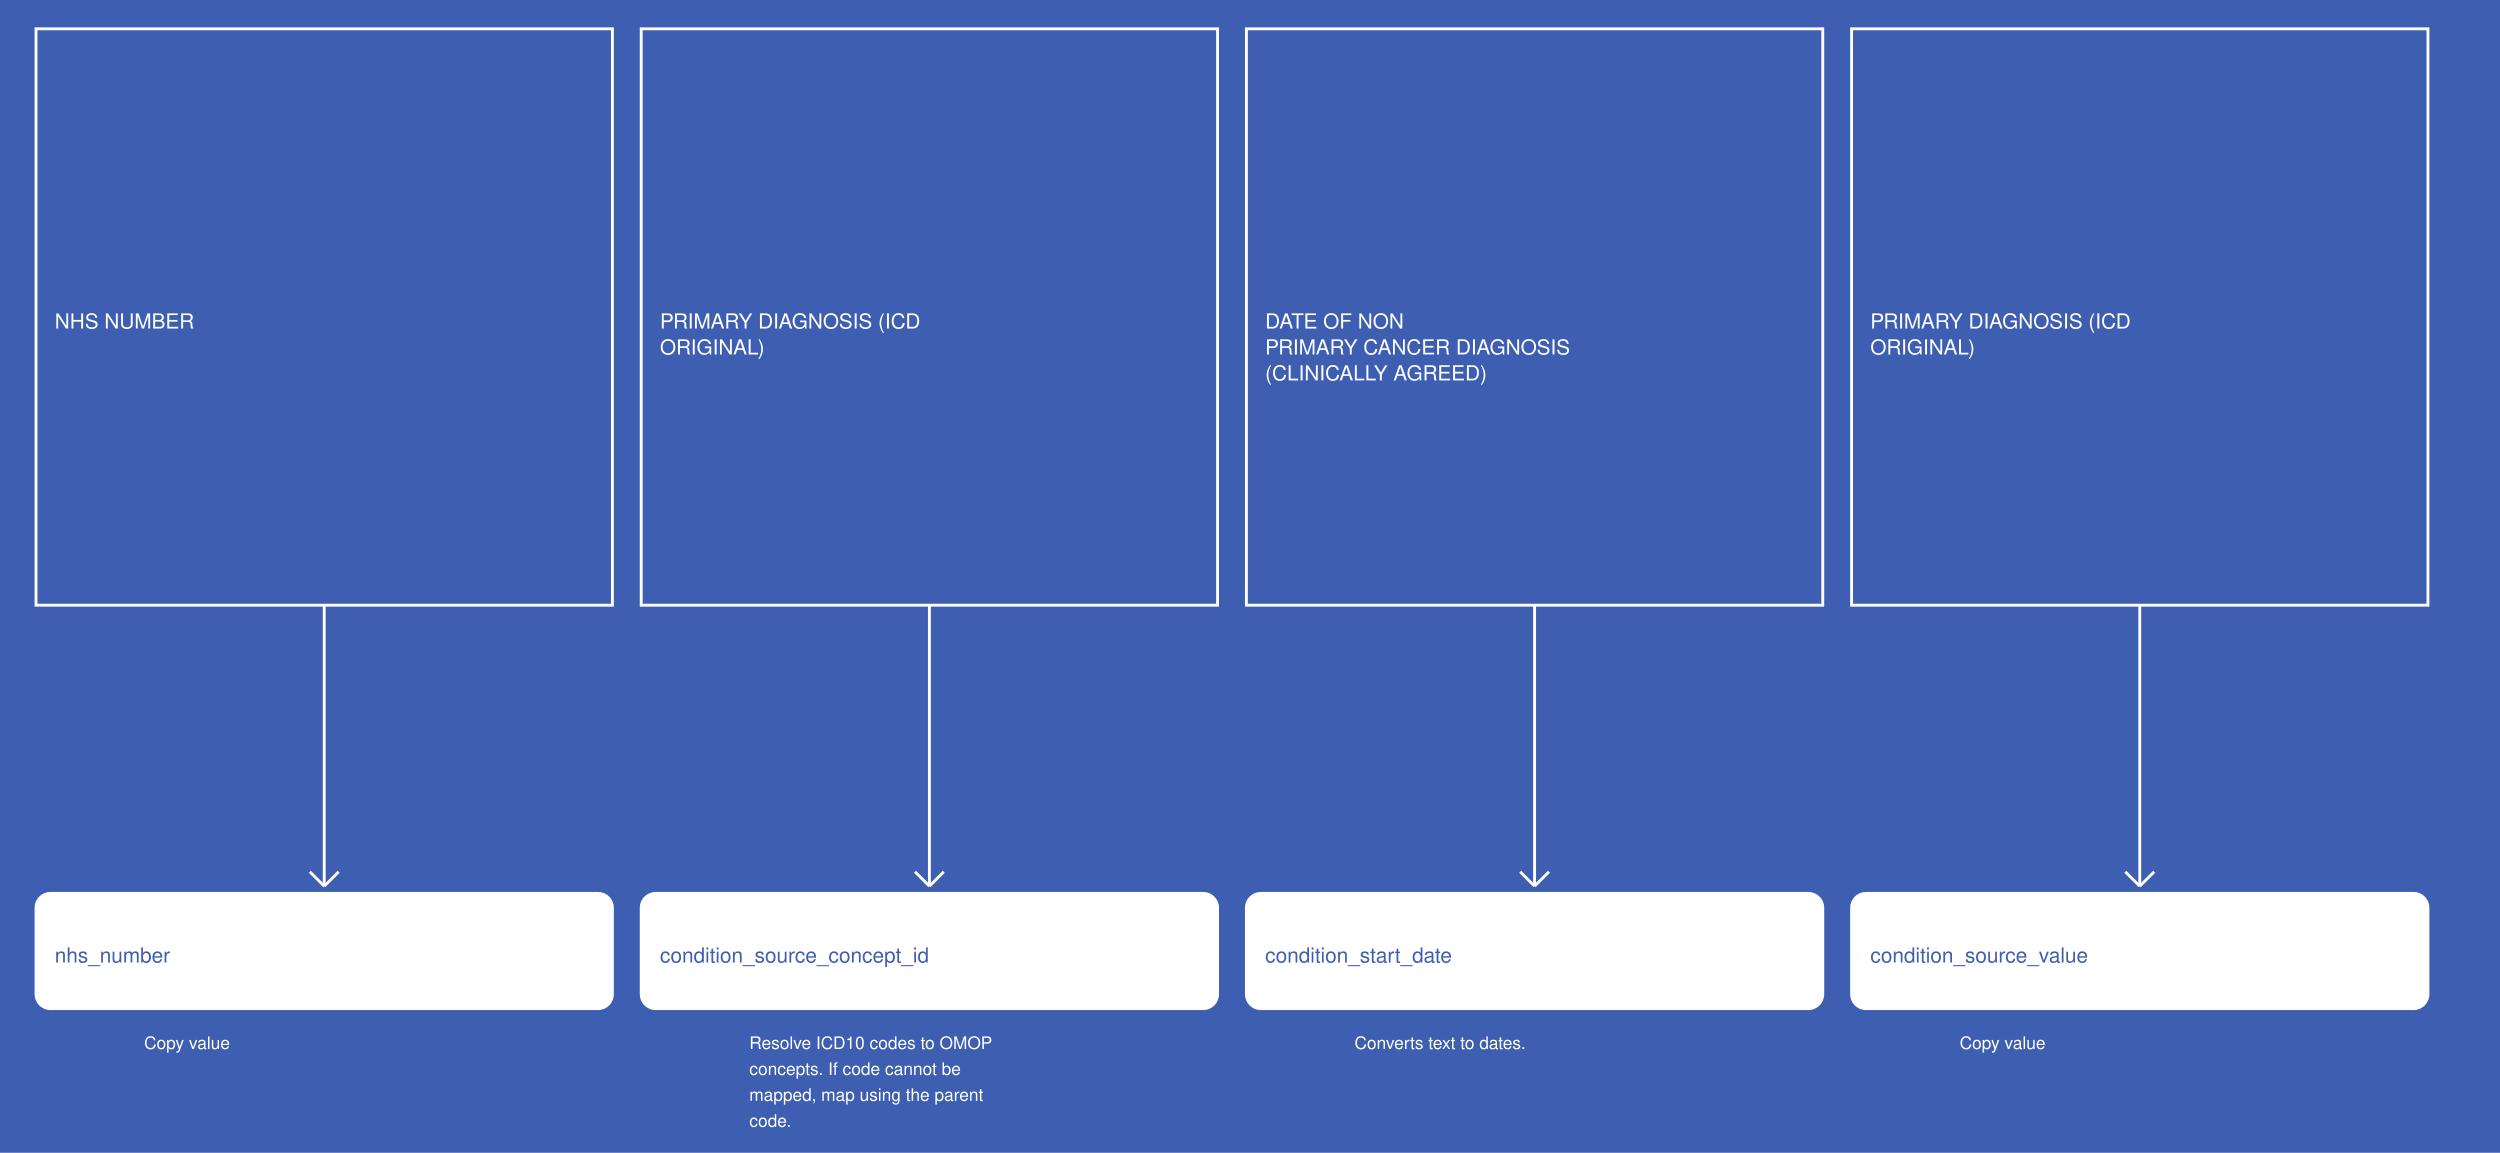
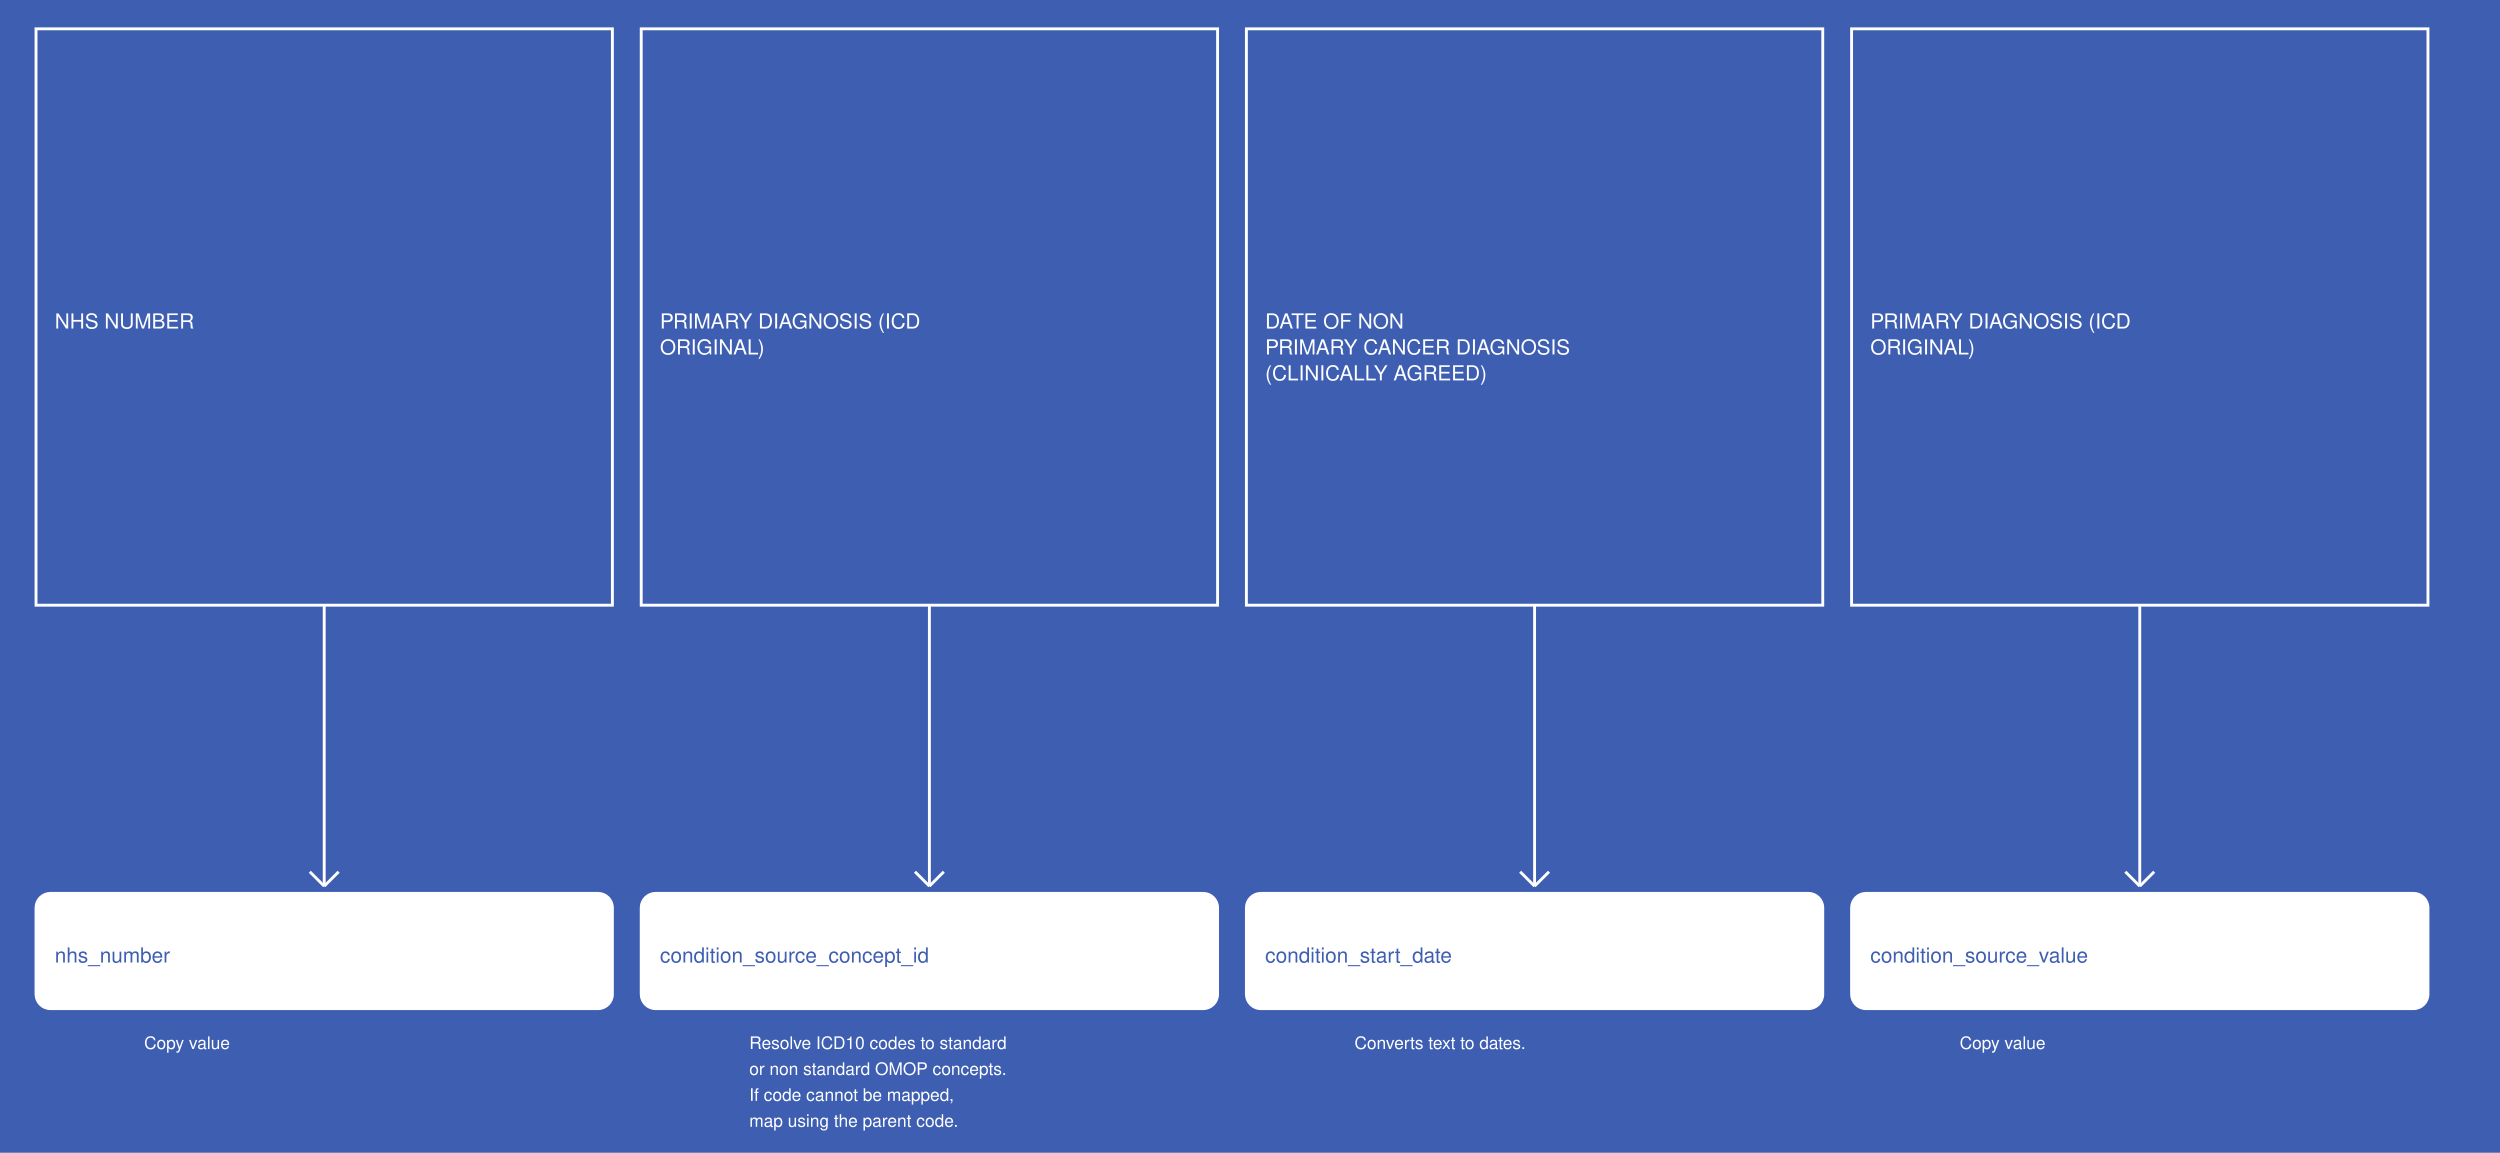
<svg xmlns="http://www.w3.org/2000/svg" width="1735" height="800">
  <rect width="100%" height="100%" fill="#3E5EB2" />
  <g>
    <rect x="25" y="20" width="400" height="400" fill="#3E5EB2" stroke="white" stroke-width="2" />
    <text x="38" y="228" fill="white" font-family="Helvetica" font-size="1.2em" text-anchor="start">NHS NUMBER</text>
  </g>
  <g>
    <line x1="225" y1="420" x2="225" y2="615" stroke="white" stroke-width="2" />
    <line x1="215" y1="605" x2="225" y2="615" stroke="white" stroke-width="2" />
    <line x1="235" y1="605" x2="225" y2="615" stroke="white" stroke-width="2" />
    <text x="100" y="728" fill="white" font-size="1em" font-family="Helvetica">Copy value</text>
  </g>
  <g>
    <rect x="25" y="620" width="400" height="80" fill="white" stroke="white" stroke-width="2" rx="10" />
    <text x="38" y="668" fill="#3E5EB2" font-family="Helvetica" font-size="1.2em" text-anchor="start">nhs_number</text>
  </g>
  <g>
    <rect x="445" y="20" width="400" height="400" fill="#3E5EB2" stroke="white" stroke-width="2" />
    <text x="458" y="228" fill="white" font-family="Helvetica" font-size="1.2em" text-anchor="start">PRIMARY DIAGNOSIS (ICD</text>
    <text x="458" y="246" fill="white" font-family="Helvetica" font-size="1.2em" text-anchor="start">ORIGINAL)</text>
  </g>
  <g>
    <line x1="645" y1="420" x2="645" y2="615" stroke="white" stroke-width="2" />
    <line x1="635" y1="605" x2="645" y2="615" stroke="white" stroke-width="2" />
    <line x1="655" y1="605" x2="645" y2="615" stroke="white" stroke-width="2" />
-     <text x="520" y="728" fill="white" font-size="1em" font-family="Helvetica">Resolve ICD10 codes to OMOP</text>
-     <text x="520" y="746" fill="white" font-size="1em" font-family="Helvetica">concepts. If code cannot be</text>
-     <text x="520" y="764" fill="white" font-size="1em" font-family="Helvetica">mapped, map using the parent</text>
-     <text x="520" y="782" fill="white" font-size="1em" font-family="Helvetica">code.</text>
+     <text x="520" y="728" fill="white" font-size="1em" font-family="Helvetica">Resolve ICD10 codes to standard</text>
+     <text x="520" y="746" fill="white" font-size="1em" font-family="Helvetica">or non standard OMOP concepts.</text>
+     <text x="520" y="764" fill="white" font-size="1em" font-family="Helvetica">If code cannot be mapped,</text>
+     <text x="520" y="782" fill="white" font-size="1em" font-family="Helvetica">map using the parent code.</text>
  </g>
  <g>
    <rect x="445" y="620" width="400" height="80" fill="white" stroke="white" stroke-width="2" rx="10" />
    <text x="458" y="668" fill="#3E5EB2" font-family="Helvetica" font-size="1.2em" text-anchor="start">condition_source_concept_id</text>
  </g>
  <g>
    <rect x="865" y="20" width="400" height="400" fill="#3E5EB2" stroke="white" stroke-width="2" />
    <text x="878" y="228" fill="white" font-family="Helvetica" font-size="1.2em" text-anchor="start">DATE OF NON</text>
    <text x="878" y="246" fill="white" font-family="Helvetica" font-size="1.2em" text-anchor="start">PRIMARY CANCER DIAGNOSIS</text>
    <text x="878" y="264" fill="white" font-family="Helvetica" font-size="1.2em" text-anchor="start">(CLINICALLY AGREED)</text>
  </g>
  <g>
    <line x1="1065" y1="420" x2="1065" y2="615" stroke="white" stroke-width="2" />
    <line x1="1055" y1="605" x2="1065" y2="615" stroke="white" stroke-width="2" />
    <line x1="1075" y1="605" x2="1065" y2="615" stroke="white" stroke-width="2" />
    <text x="940" y="728" fill="white" font-size="1em" font-family="Helvetica">Converts text to dates.</text>
  </g>
  <g>
    <rect x="865" y="620" width="400" height="80" fill="white" stroke="white" stroke-width="2" rx="10" />
    <text x="878" y="668" fill="#3E5EB2" font-family="Helvetica" font-size="1.2em" text-anchor="start">condition_start_date</text>
  </g>
  <g>
    <rect x="1285" y="20" width="400" height="400" fill="#3E5EB2" stroke="white" stroke-width="2" />
    <text x="1298" y="228" fill="white" font-family="Helvetica" font-size="1.2em" text-anchor="start">PRIMARY DIAGNOSIS (ICD</text>
    <text x="1298" y="246" fill="white" font-family="Helvetica" font-size="1.2em" text-anchor="start">ORIGINAL)</text>
  </g>
  <g>
    <line x1="1485" y1="420" x2="1485" y2="615" stroke="white" stroke-width="2" />
    <line x1="1475" y1="605" x2="1485" y2="615" stroke="white" stroke-width="2" />
    <line x1="1495" y1="605" x2="1485" y2="615" stroke="white" stroke-width="2" />
    <text x="1360" y="728" fill="white" font-size="1em" font-family="Helvetica">Copy value</text>
  </g>
  <g>
    <rect x="1285" y="620" width="400" height="80" fill="white" stroke="white" stroke-width="2" rx="10" />
    <text x="1298" y="668" fill="#3E5EB2" font-family="Helvetica" font-size="1.2em" text-anchor="start">condition_source_value</text>
  </g>
</svg>
